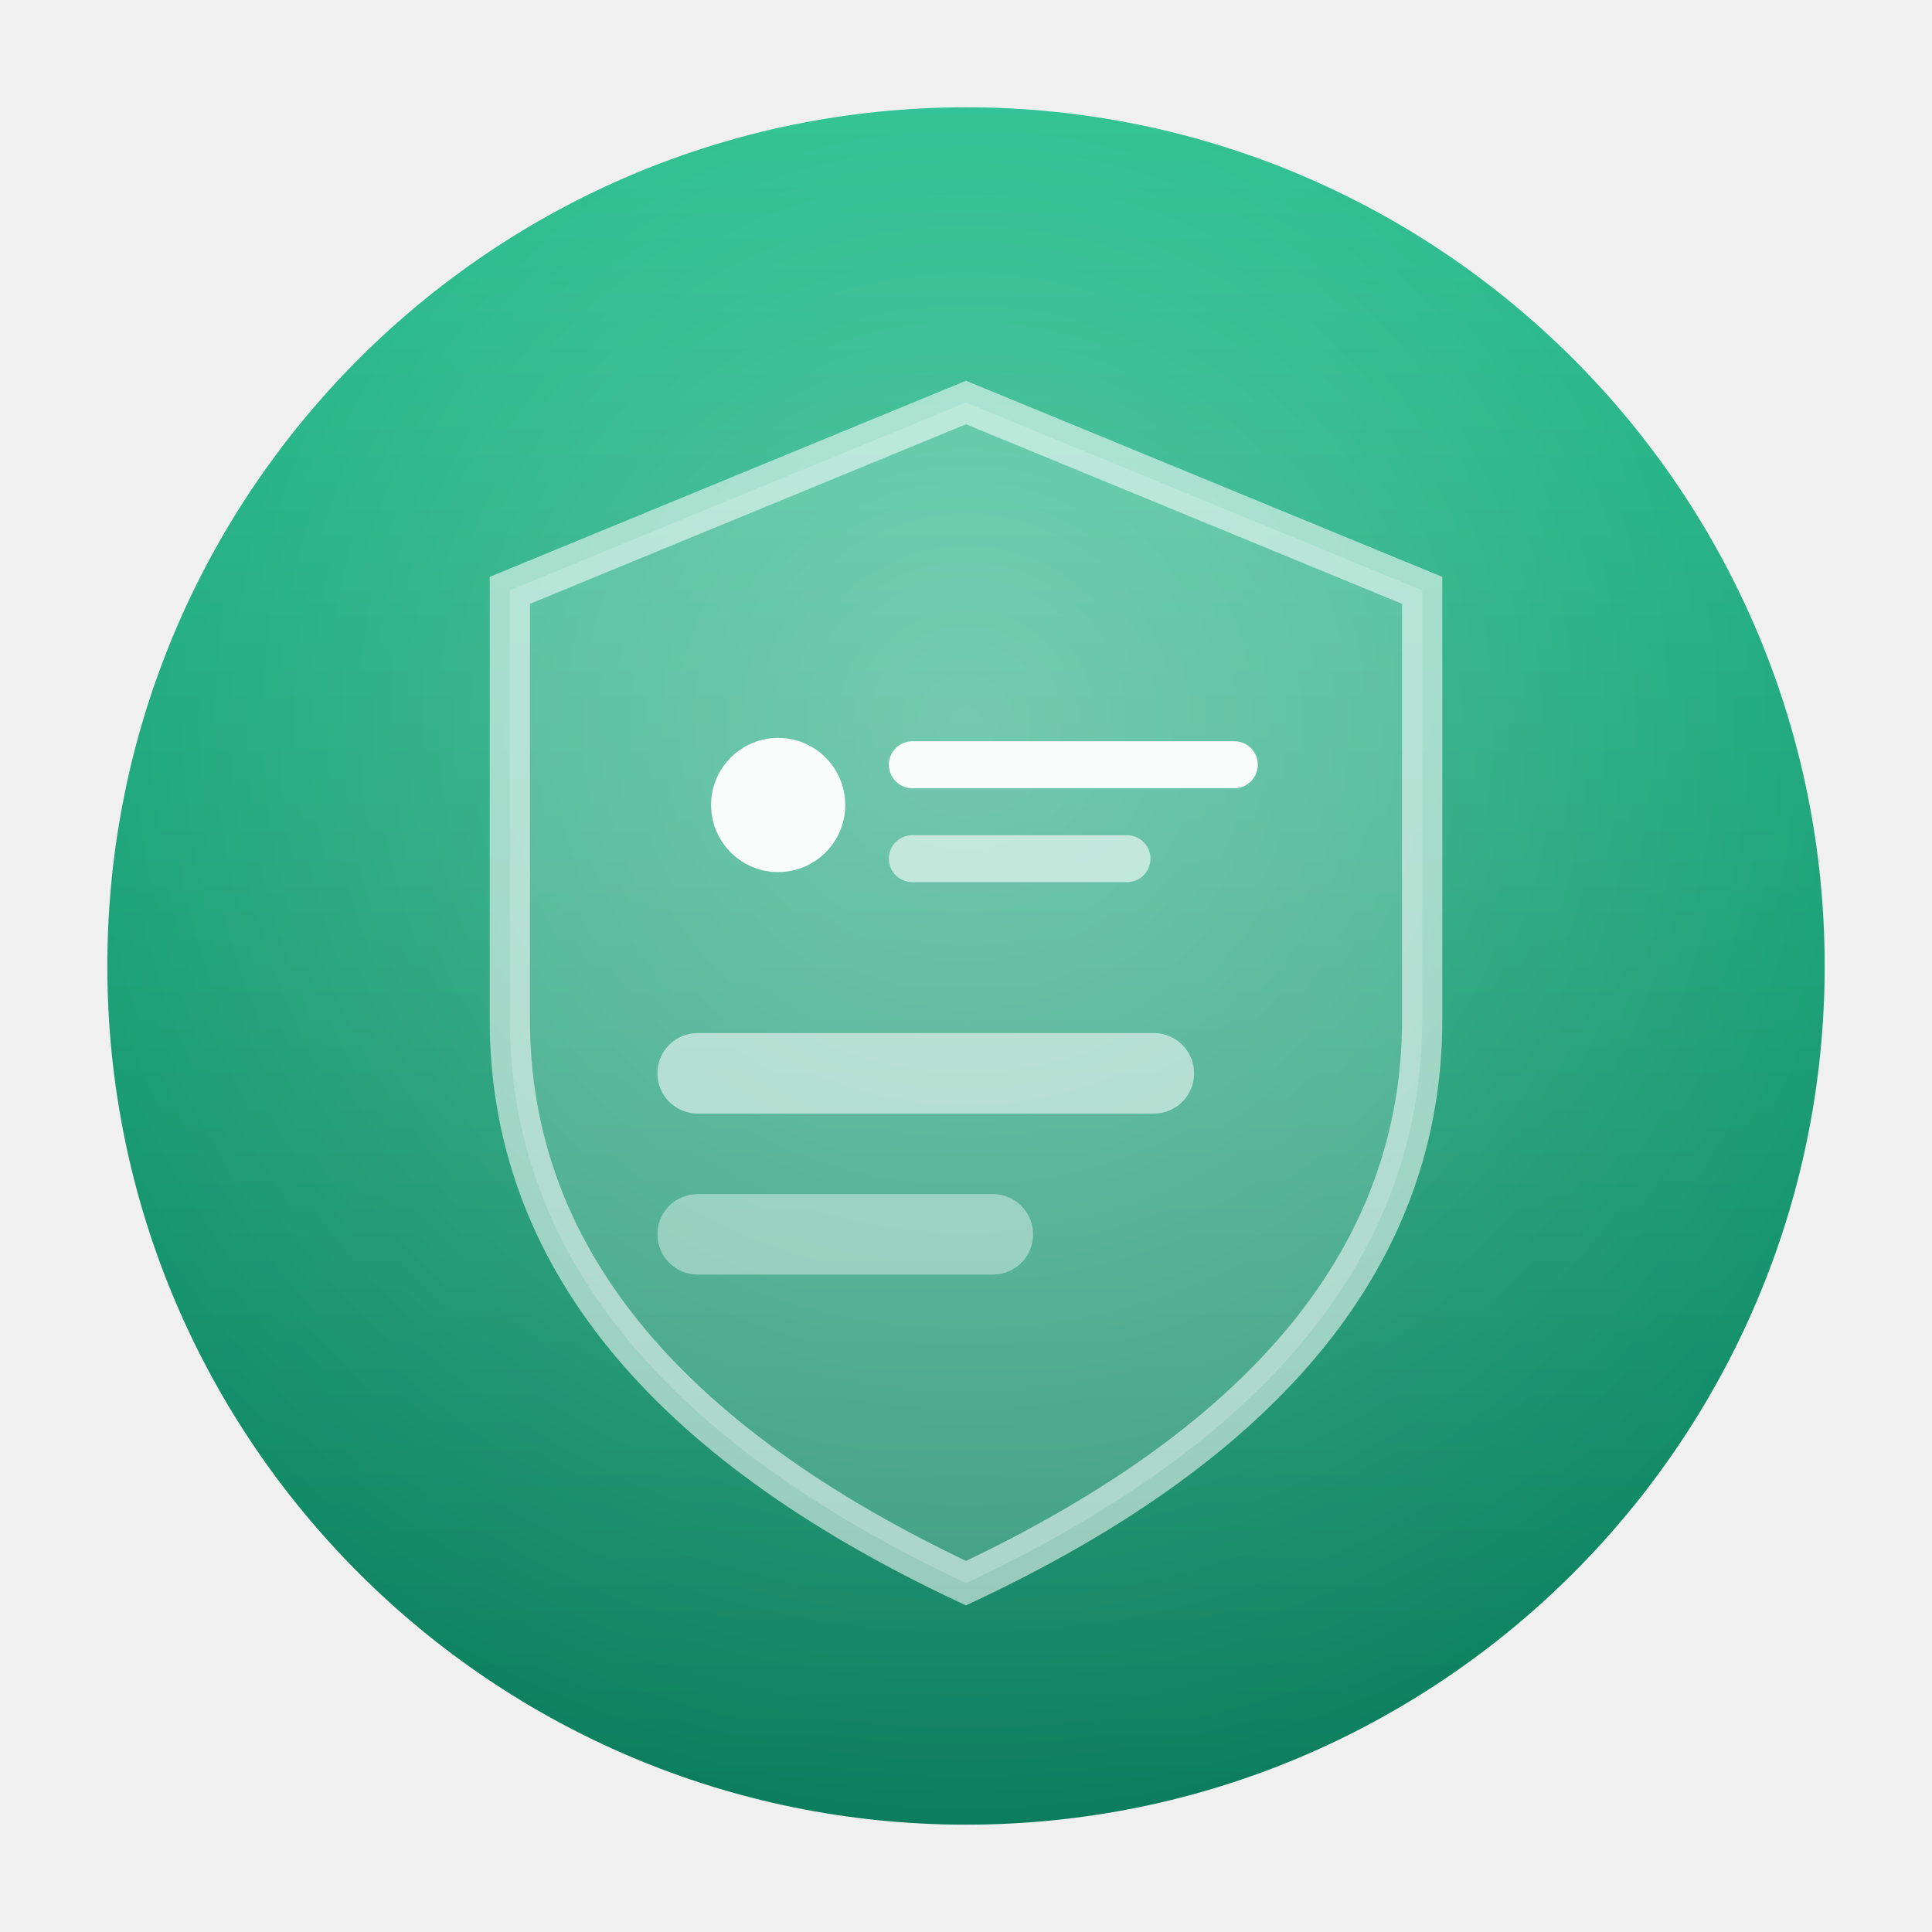
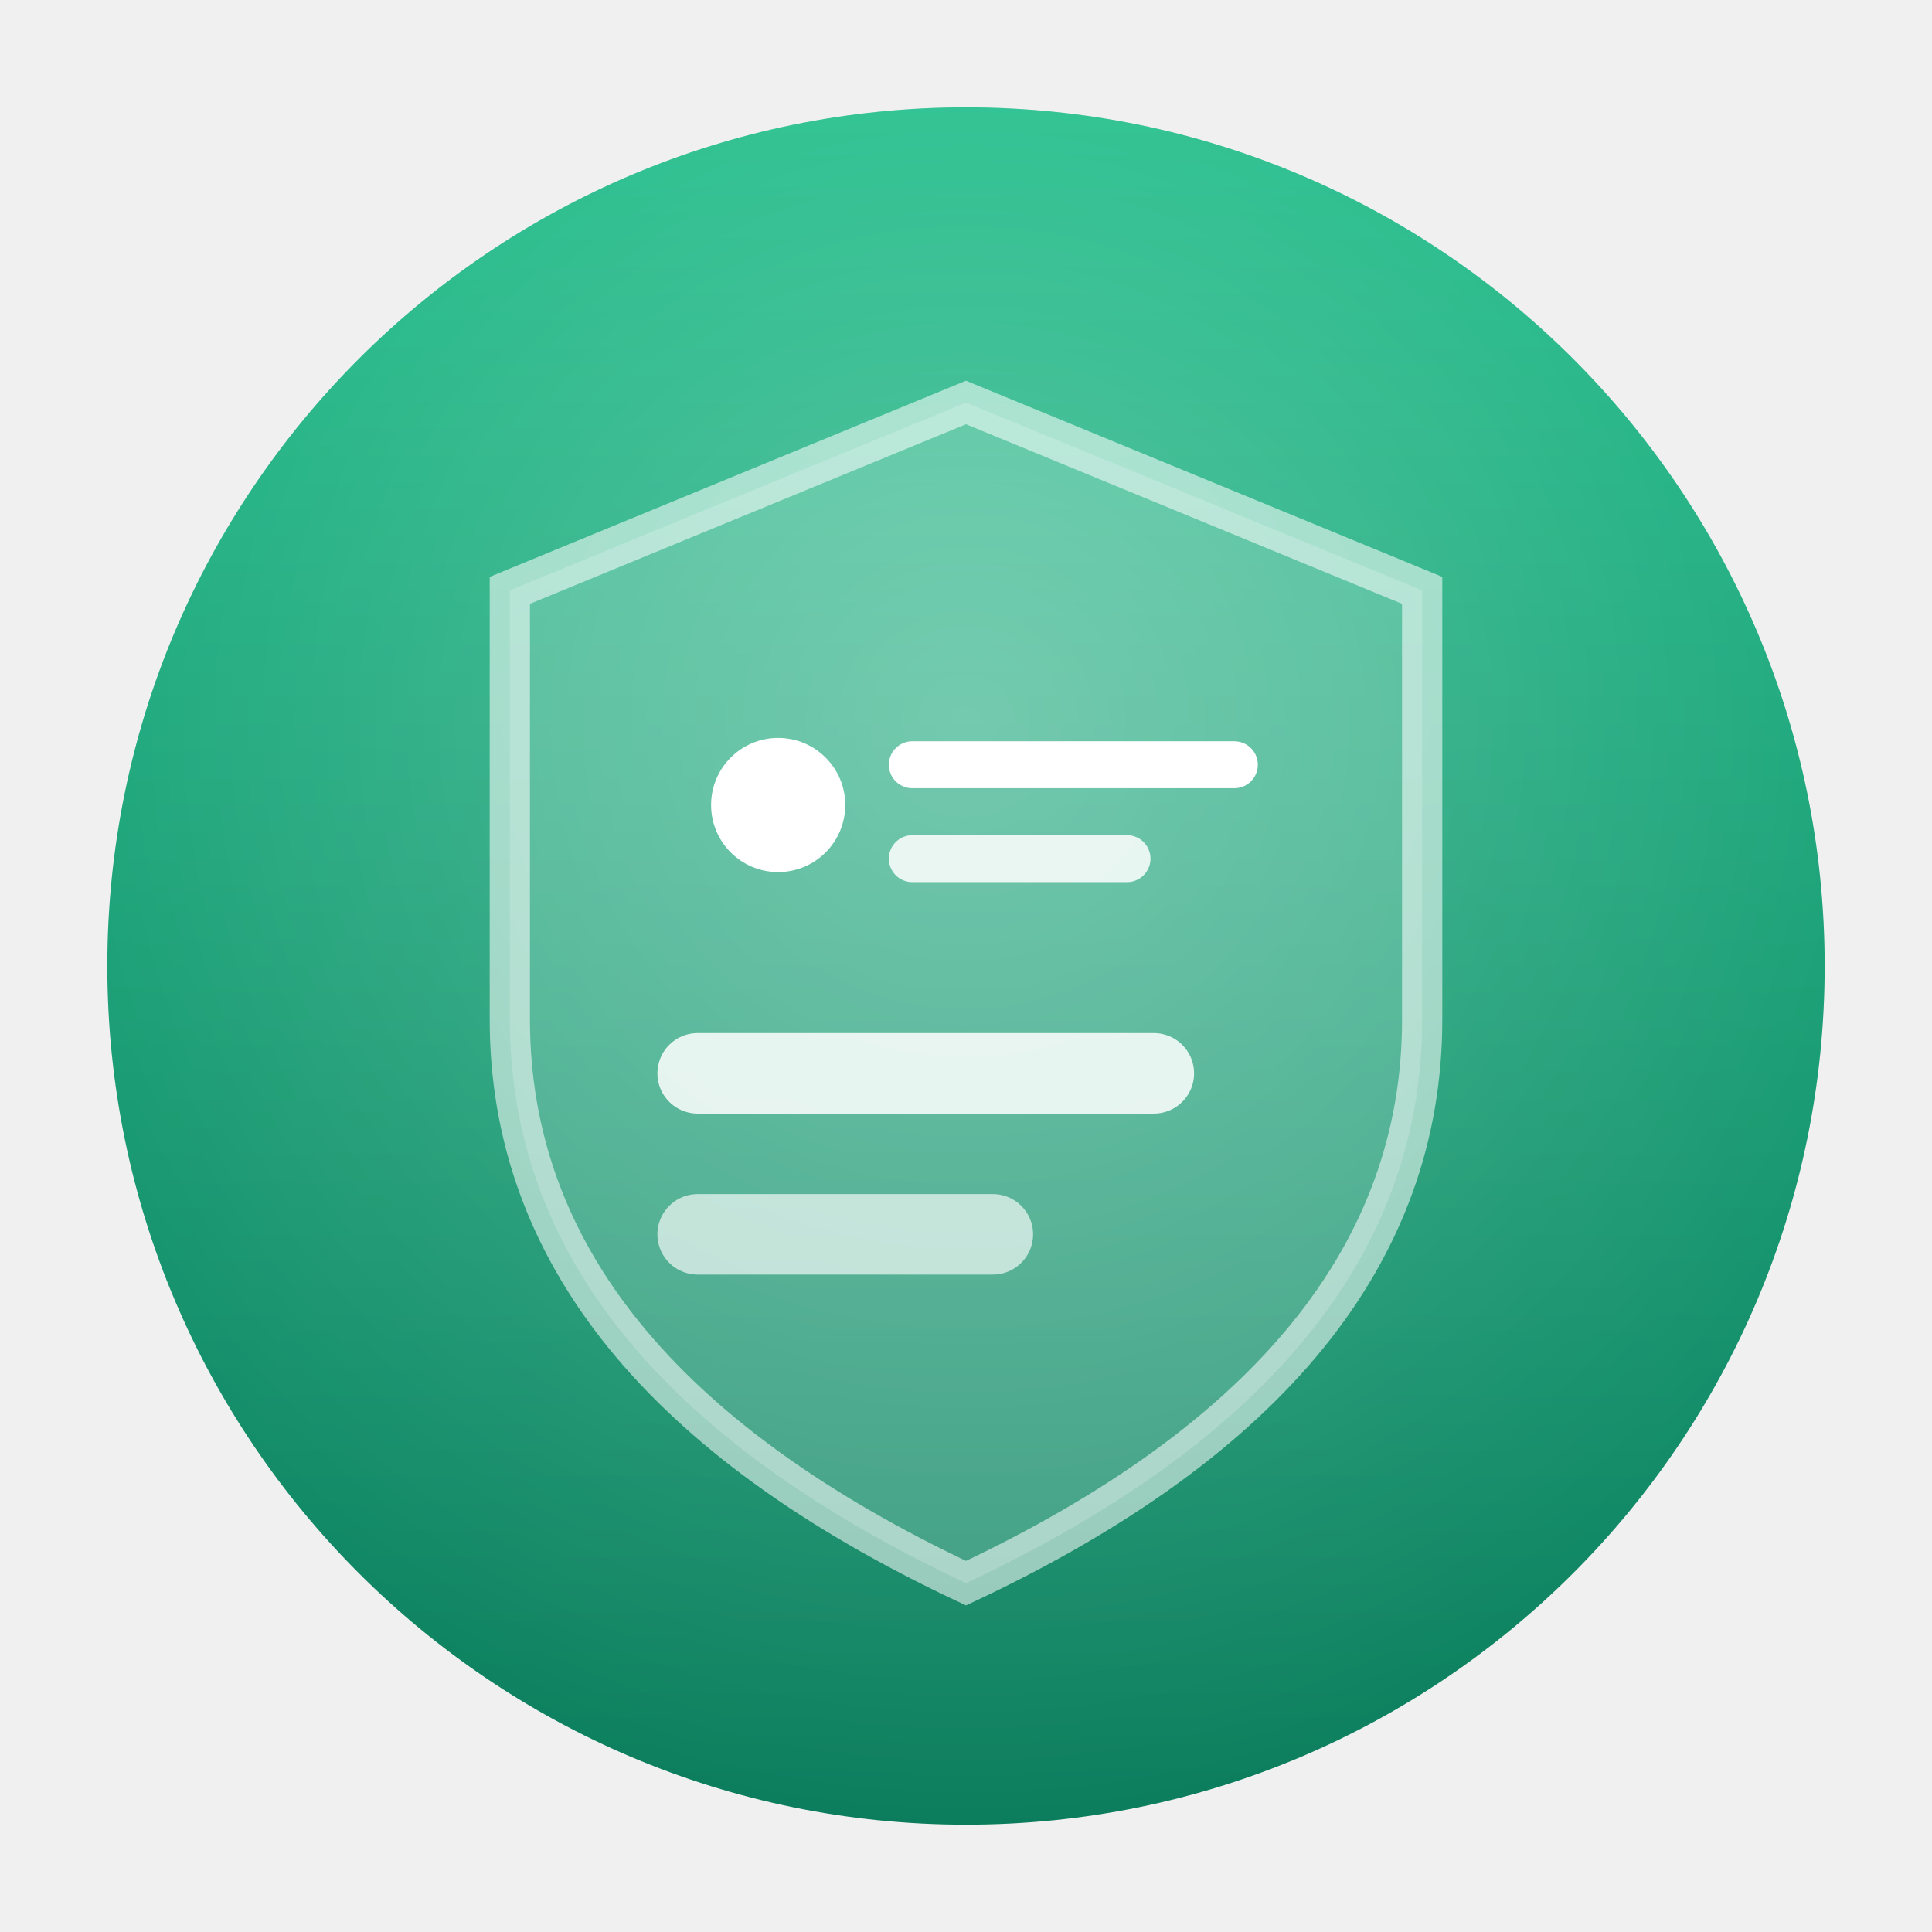
<svg xmlns="http://www.w3.org/2000/svg" viewBox="0 0 144 144" width="48" height="48" role="img" aria-label="CloakResume">
  <defs>
    <linearGradient id="bg" x1="0" y1="0" x2="0" y2="1">
      <stop offset="0" stop-color="#10b981" />
      <stop offset="1" stop-color="#047857" />
    </linearGradient>
    <radialGradient id="bloom" cx="0.5" cy="0.36" r="0.7">
      <stop offset="0" stop-color="#ffffff" stop-opacity="0.30" />
      <stop offset="1" stop-color="#ffffff" stop-opacity="0" />
    </radialGradient>
    <path id="shield" d="M72,30L38,44L38,76C38,93.333 49.333,107.333 72,118C94.667,107.333 106,93.333 106,76L106,44L72,30Z" />
    <clipPath id="shieldClip">
      <use href="#shield" />
    </clipPath>
  </defs>
  <circle cx="72" cy="72" r="64" fill="url(#bg)" />
  <circle cx="72" cy="72" r="64" fill="url(#bloom)" />
  <use href="#shield" fill="#ffffff" fill-opacity="0.18" />
  <use href="#shield" fill="none" stroke="#ffffff" stroke-opacity="0.55" stroke-width="3" />
  <g clip-path="url(#shieldClip)">
-     <circle cx="58" cy="60" r="5" fill="#ffffff" fill-opacity="0.95" />
-     <line x1="68" y1="57" x2="92" y2="57" stroke="#ffffff" stroke-width="3.5" stroke-linecap="round" stroke-opacity="0.95" />
-     <line x1="68" y1="64" x2="84" y2="64" stroke="#ffffff" stroke-width="3.5" stroke-linecap="round" stroke-opacity="0.6" />
-     <line x1="52" y1="80" x2="86" y2="80" stroke="#ffffff" stroke-width="6" stroke-linecap="round" stroke-opacity="0.55" />
-     <line x1="52" y1="92" x2="74" y2="92" stroke="#ffffff" stroke-width="6" stroke-linecap="round" stroke-opacity="0.4" />
+     <circle cx="58" cy="60" r="5" fill="#ffffff" />
+     <line x1="68" y1="57" x2="92" y2="57" stroke="#ffffff" stroke-width="3.5" stroke-linecap="round" />
+     <line x1="68" y1="64" x2="84" y2="64" stroke="#ffffff" stroke-width="3.5" stroke-linecap="round" stroke-opacity="0.85" />
+     <line x1="52" y1="80" x2="86" y2="80" stroke="#ffffff" stroke-width="6" stroke-linecap="round" stroke-opacity="0.85" />
+     <line x1="52" y1="92" x2="74" y2="92" stroke="#ffffff" stroke-width="6" stroke-linecap="round" stroke-opacity="0.65" />
  </g>
</svg>
